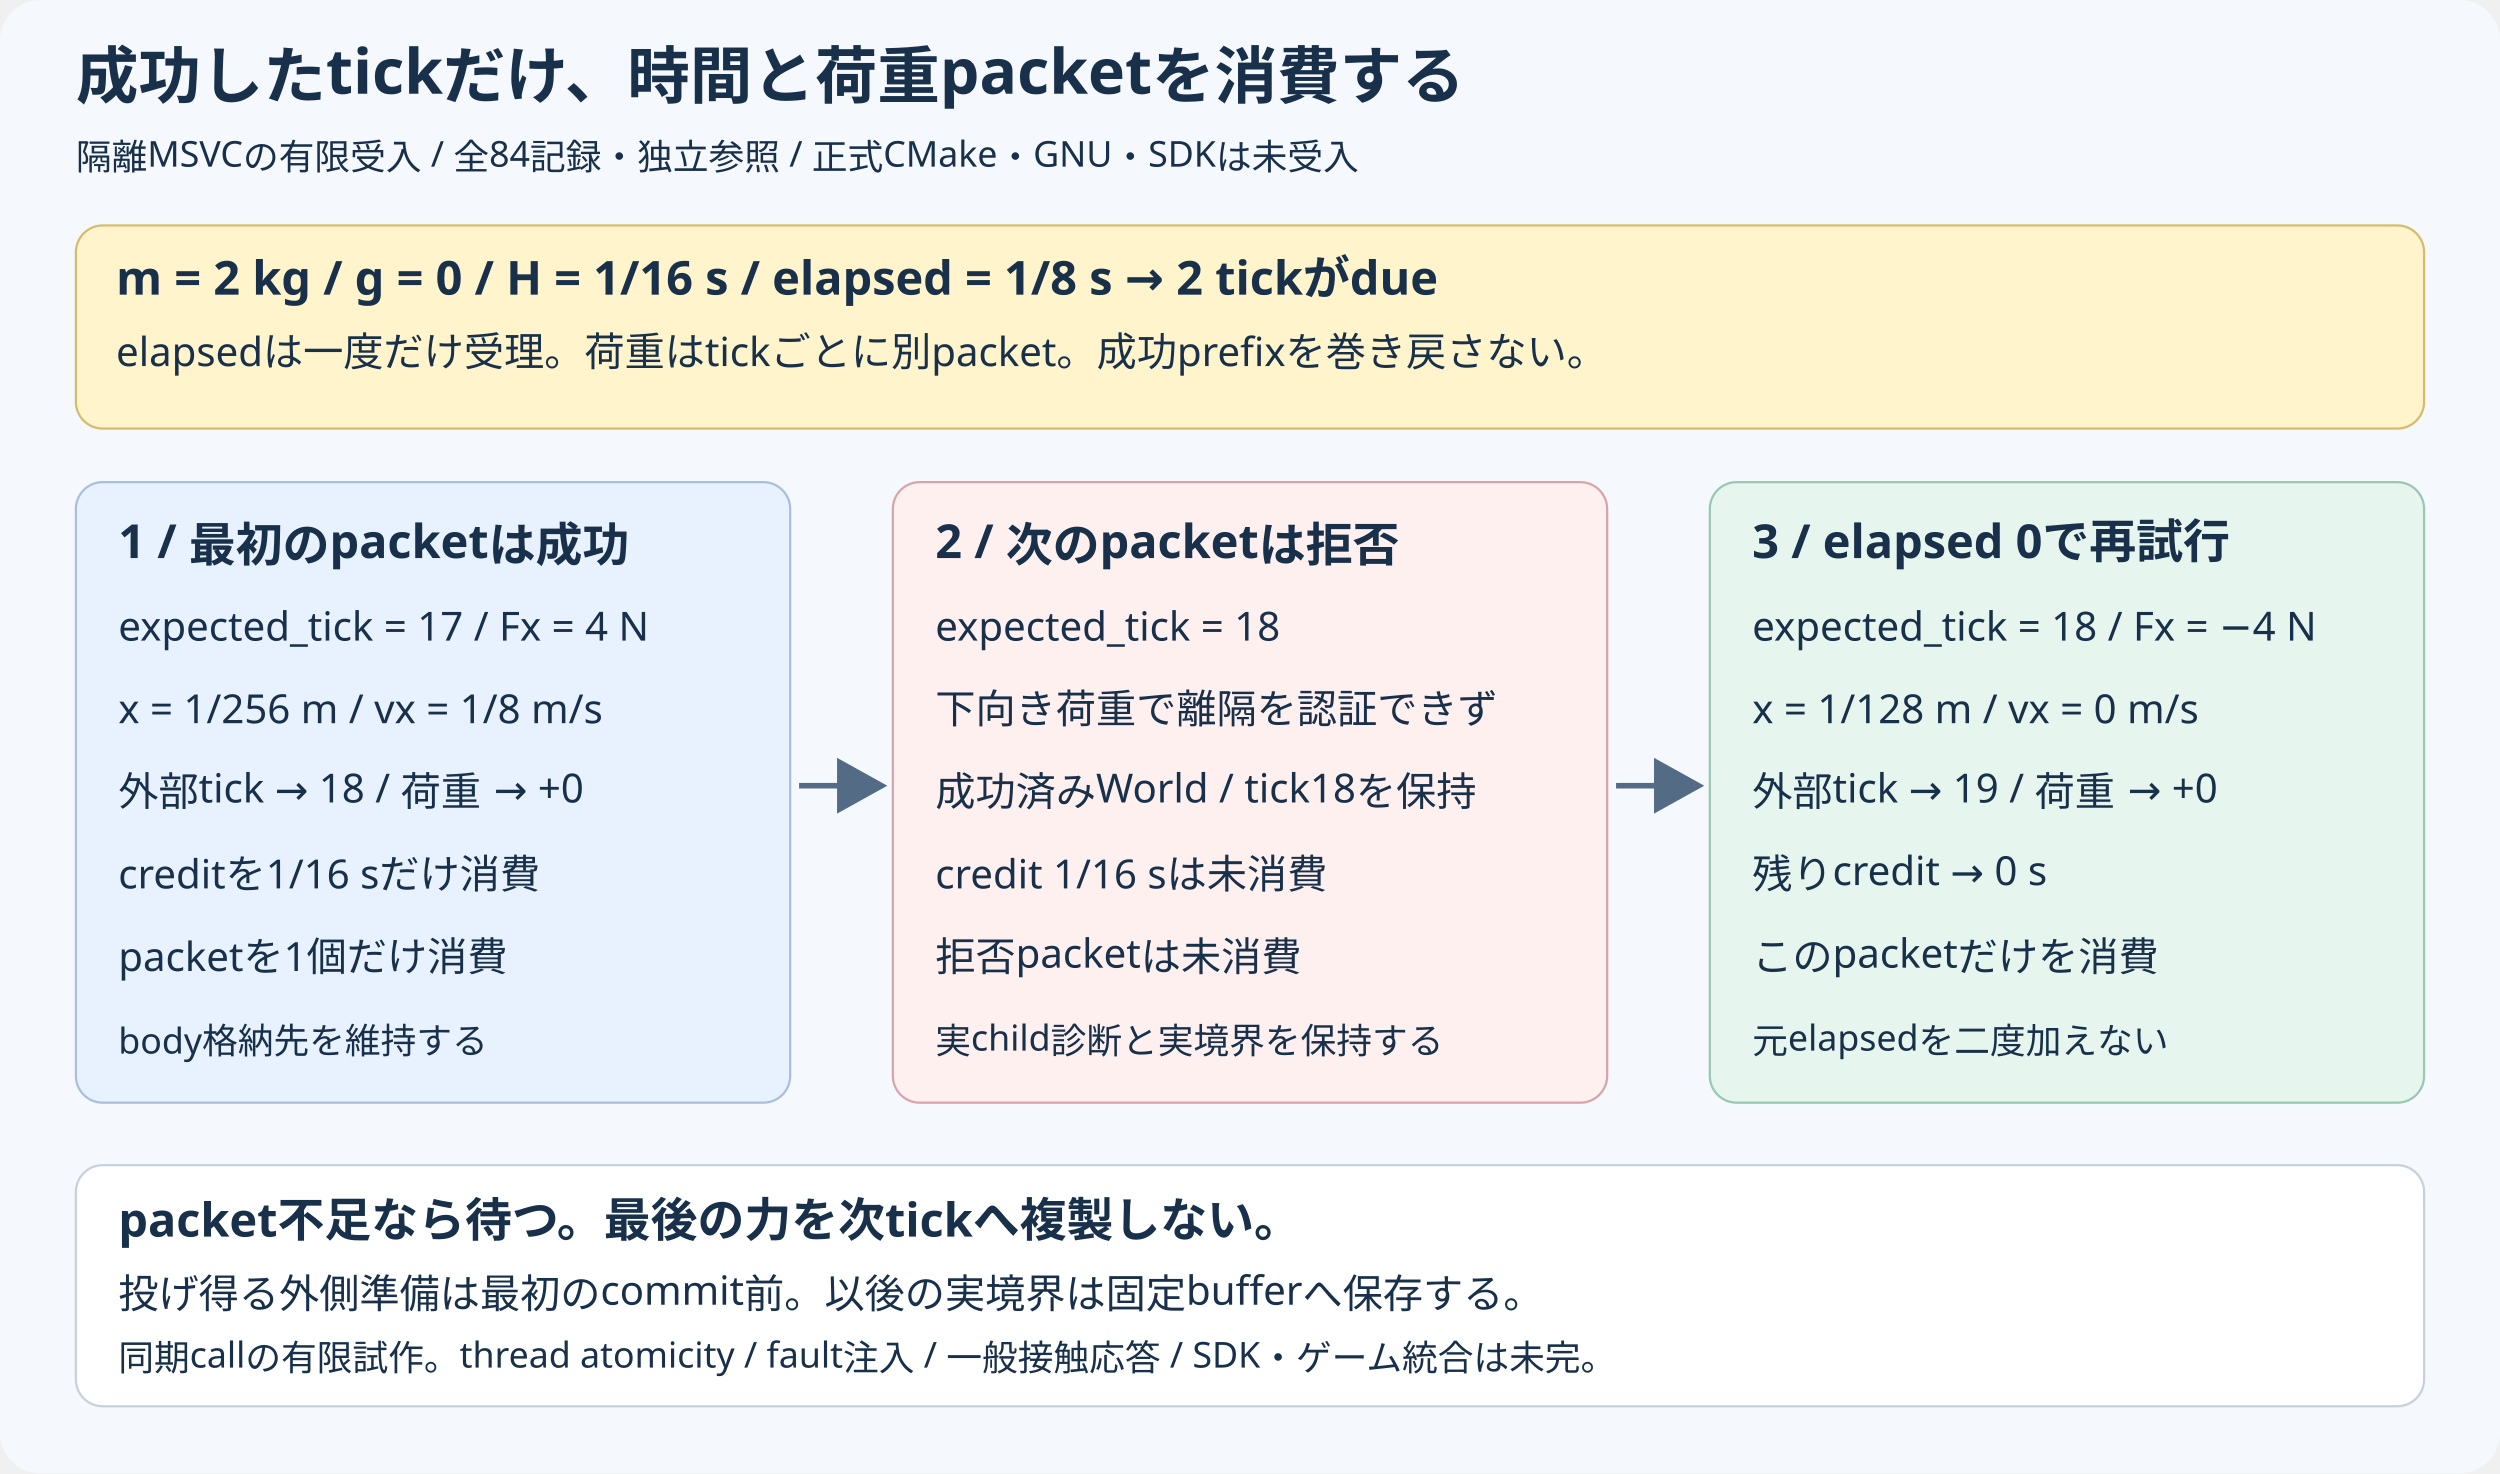
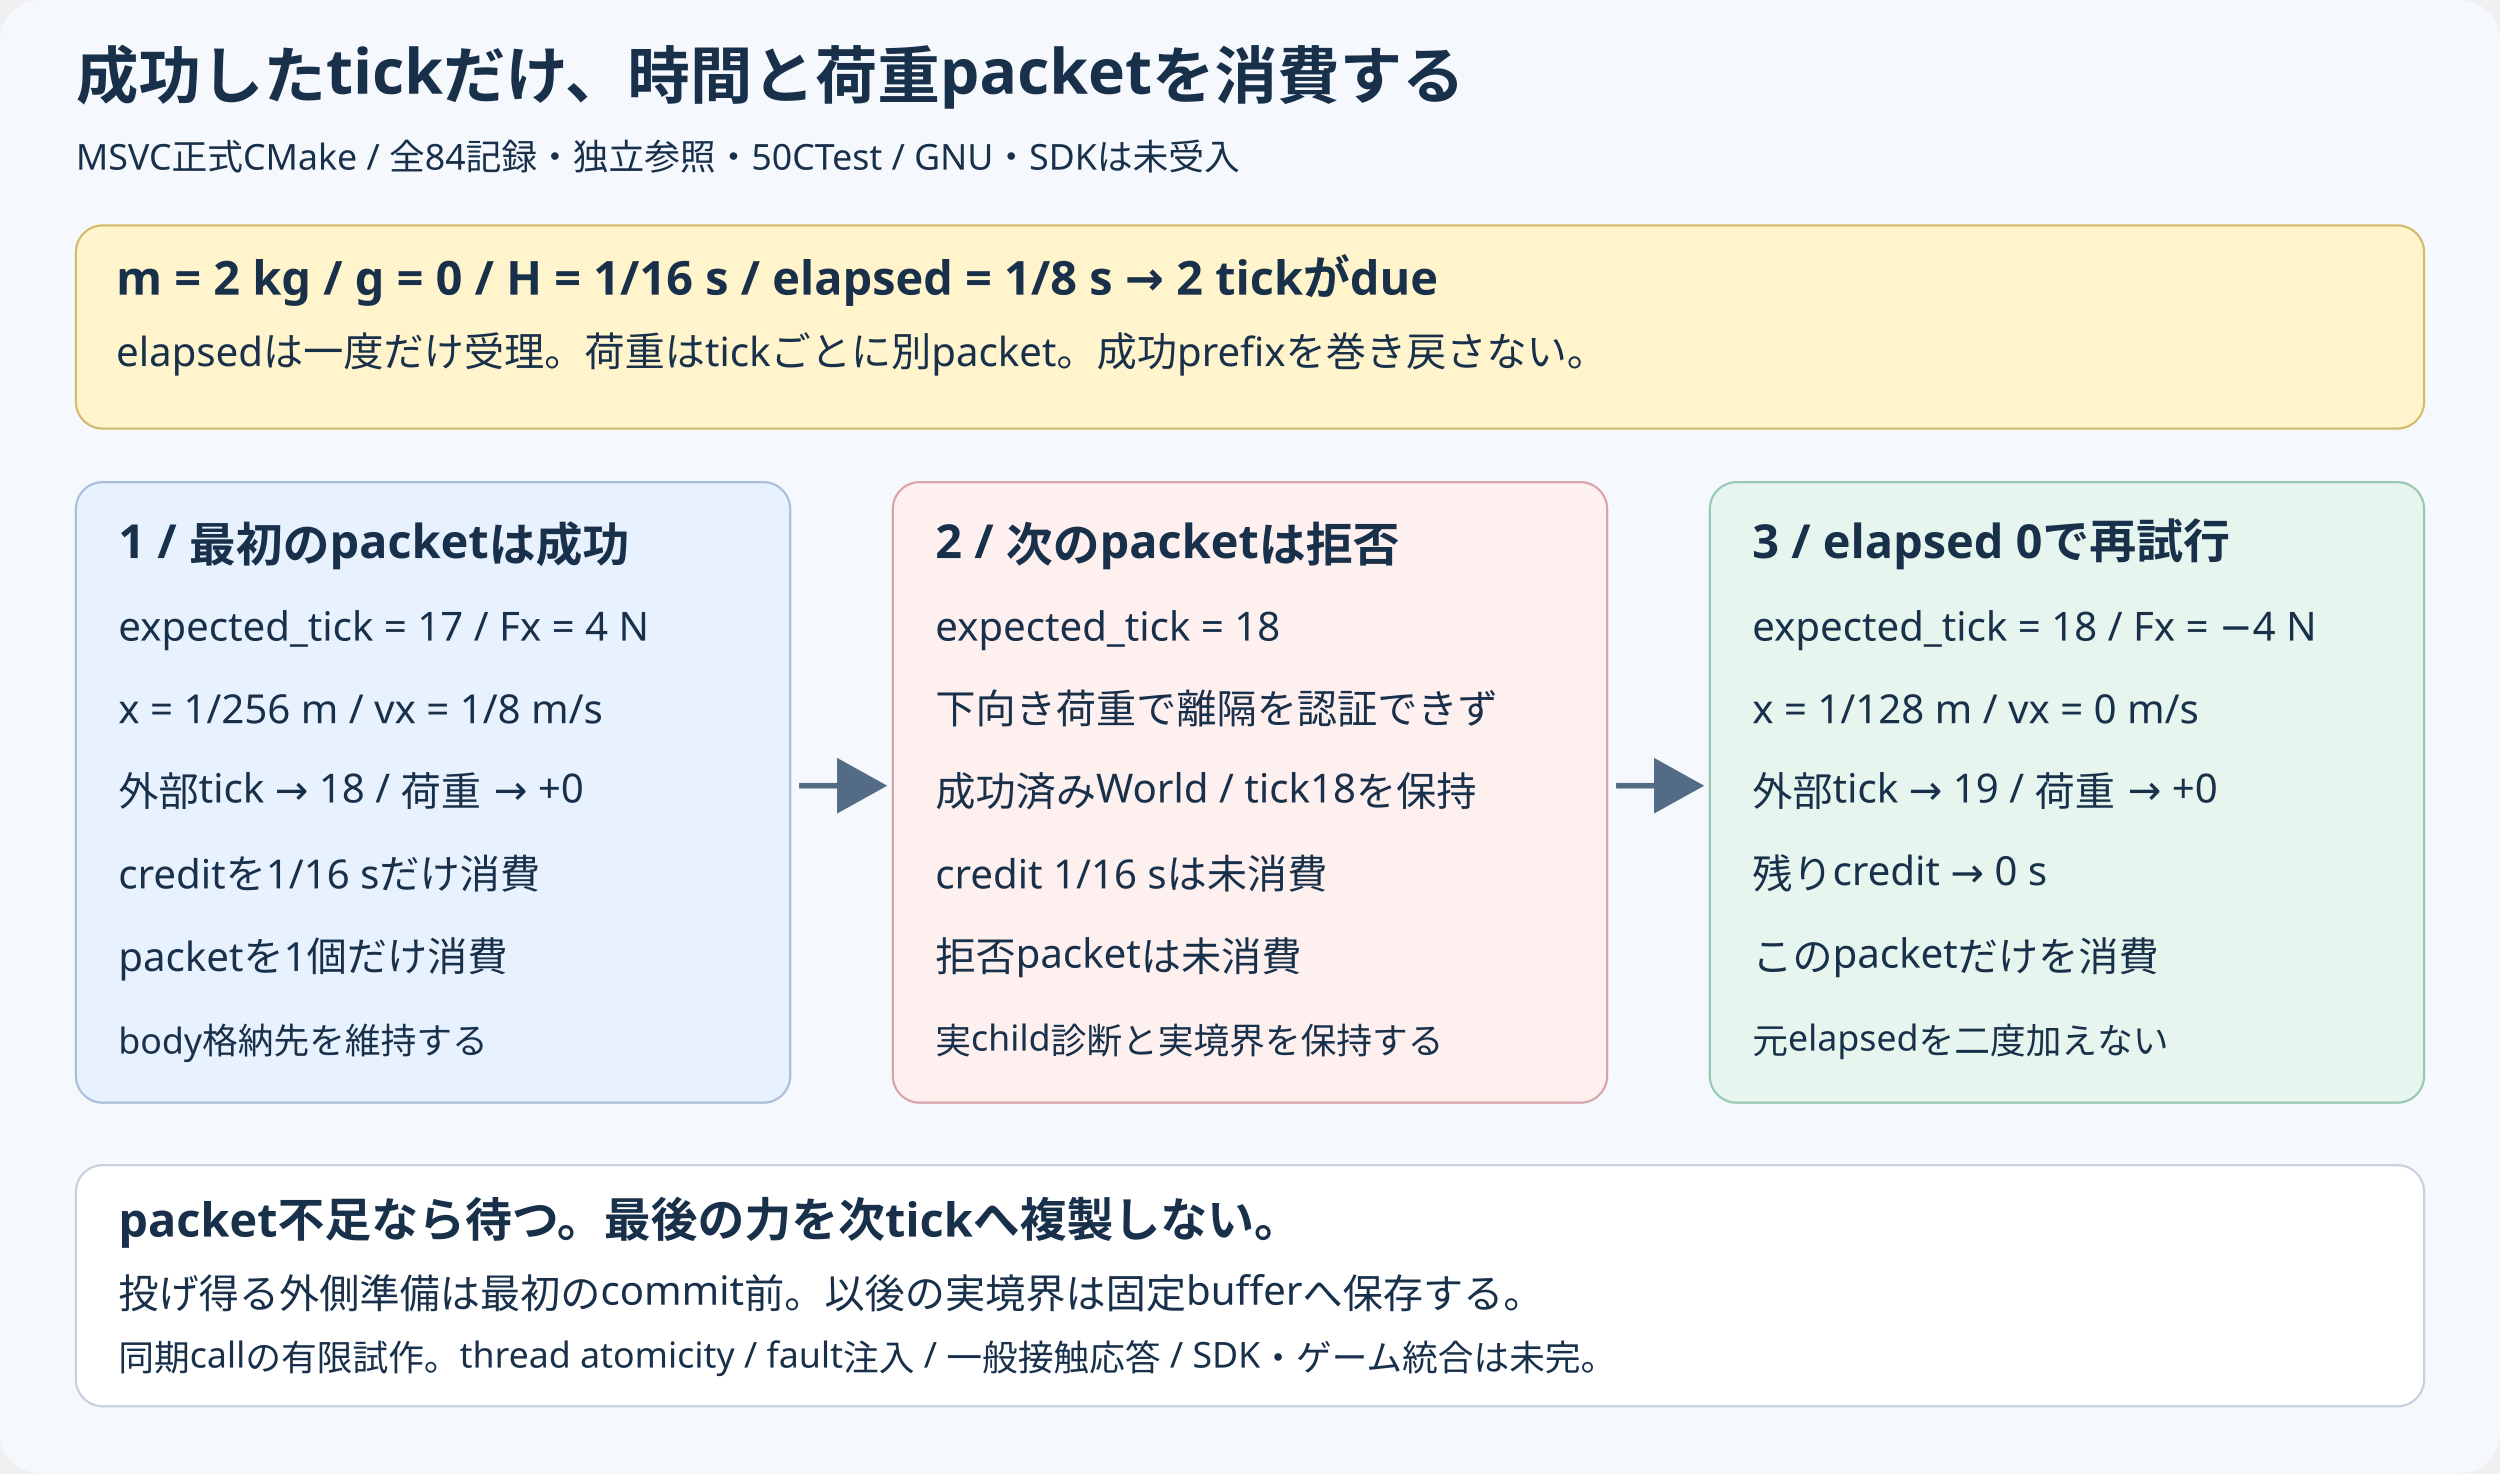
<svg xmlns="http://www.w3.org/2000/svg" width="1120" height="660" viewBox="0 0 1120 660" role="img" aria-labelledby="title desc">
  <defs>
    <marker id="arrow" markerWidth="10" markerHeight="10" refX="8" refY="5" orient="auto">
      <path d="M0 0L9 5L0 10Z" fill="#536b85" />
    </marker>
  </defs>
  <style>text{font-family:system-ui,'Yu Gothic',Meiryo,sans-serif;fill:#18304a}.title{font-size:28px;font-weight:700}.head{font-size:21px;font-weight:700}.body{font-size:18px}.small{font-size:16px}.line{fill:none;stroke:#536b85;stroke-width:2.5;marker-end:url(#arrow)}</style>
  <rect width="1120" height="660" rx="18" fill="#f5f8fc" />
  <text x="34" y="44" class="title">成功したtickだけ、時間と荷重packetを消費する</text>
-   <text x="34" y="76" class="small">隔離MSVCの有限受入 / 全84記録・独立参照 / 正式CMake・GNU・SDKは未受入</text>
+   <text x="34" y="76" class="small">MSVC正式CMake / 全84記録・独立参照・50CTest / GNU・SDKは未受入</text>
  <rect x="34" y="101" width="1052" height="91" rx="12" fill="#fff4cc" stroke="#d4bb6d" />
  <text x="52" y="132" class="head">m = 2 kg / g = 0 / H = 1/16 s / elapsed = 1/8 s → 2 tickがdue</text>
  <text x="52" y="164" class="body">elapsedは一度だけ受理。荷重はtickごとに別packet。成功prefixを巻き戻さない。</text>
  <rect x="34" y="216" width="320" height="278" rx="12" fill="#e8f2ff" stroke="#a8bfdc" />
  <text x="53" y="250" class="head">1 / 最初のpacketは成功</text>
  <text x="53" y="287" class="body">expected_tick = 17 / Fx = 4 N</text>
  <text x="53" y="324" class="body">x = 1/256 m / vx = 1/8 m/s</text>
  <text x="53" y="361" class="body">外部tick → 18 / 荷重 → +0</text>
  <text x="53" y="398" class="body">creditを1/16 sだけ消費</text>
  <text x="53" y="435" class="body">packetを1個だけ消費</text>
  <text x="53" y="472" class="small">body格納先を維持する</text>
  <path d="M358 352H395" class="line" />
  <rect x="400" y="216" width="320" height="278" rx="12" fill="#fff0f0" stroke="#d7a4a9" />
  <text x="419" y="250" class="head">2 / 次のpacketは拒否</text>
  <text x="419" y="287" class="body">expected_tick = 18</text>
  <text x="419" y="324" class="body">下向き荷重で離隔を認証できず</text>
  <text x="419" y="361" class="body">成功済みWorld / tick18を保持</text>
  <text x="419" y="398" class="body">credit 1/16 sは未消費</text>
  <text x="419" y="435" class="body">拒否packetは未消費</text>
  <text x="419" y="472" class="small">実child診断と実境界を保持する</text>
  <path d="M724 352H761" class="line" />
  <rect x="766" y="216" width="320" height="278" rx="12" fill="#e6f5ee" stroke="#98c8b2" />
  <text x="785" y="250" class="head">3 / elapsed 0で再試行</text>
  <text x="785" y="287" class="body">expected_tick = 18 / Fx = −4 N</text>
  <text x="785" y="324" class="body">x = 1/128 m / vx = 0 m/s</text>
  <text x="785" y="361" class="body">外部tick → 19 / 荷重 → +0</text>
  <text x="785" y="398" class="body">残りcredit → 0 s</text>
  <text x="785" y="435" class="body">このpacketだけを消費</text>
  <text x="785" y="472" class="small">元elapsedを二度加えない</text>
  <rect x="34" y="522" width="1052" height="108" rx="12" fill="#fff" stroke="#c6d1de" />
  <text x="53" y="554" class="head">packet不足なら待つ。最後の力を次tickへ複製しない。</text>
  <text x="53" y="586" class="body">投げ得る外側準備は最初のcommit前。以後の実境界は固定bufferへ保存する。</text>
  <text x="53" y="614" class="small">同期callの有限試作。thread atomicity / fault注入 / 一般接触応答 / SDK・ゲーム統合は未完。</text>
</svg>
